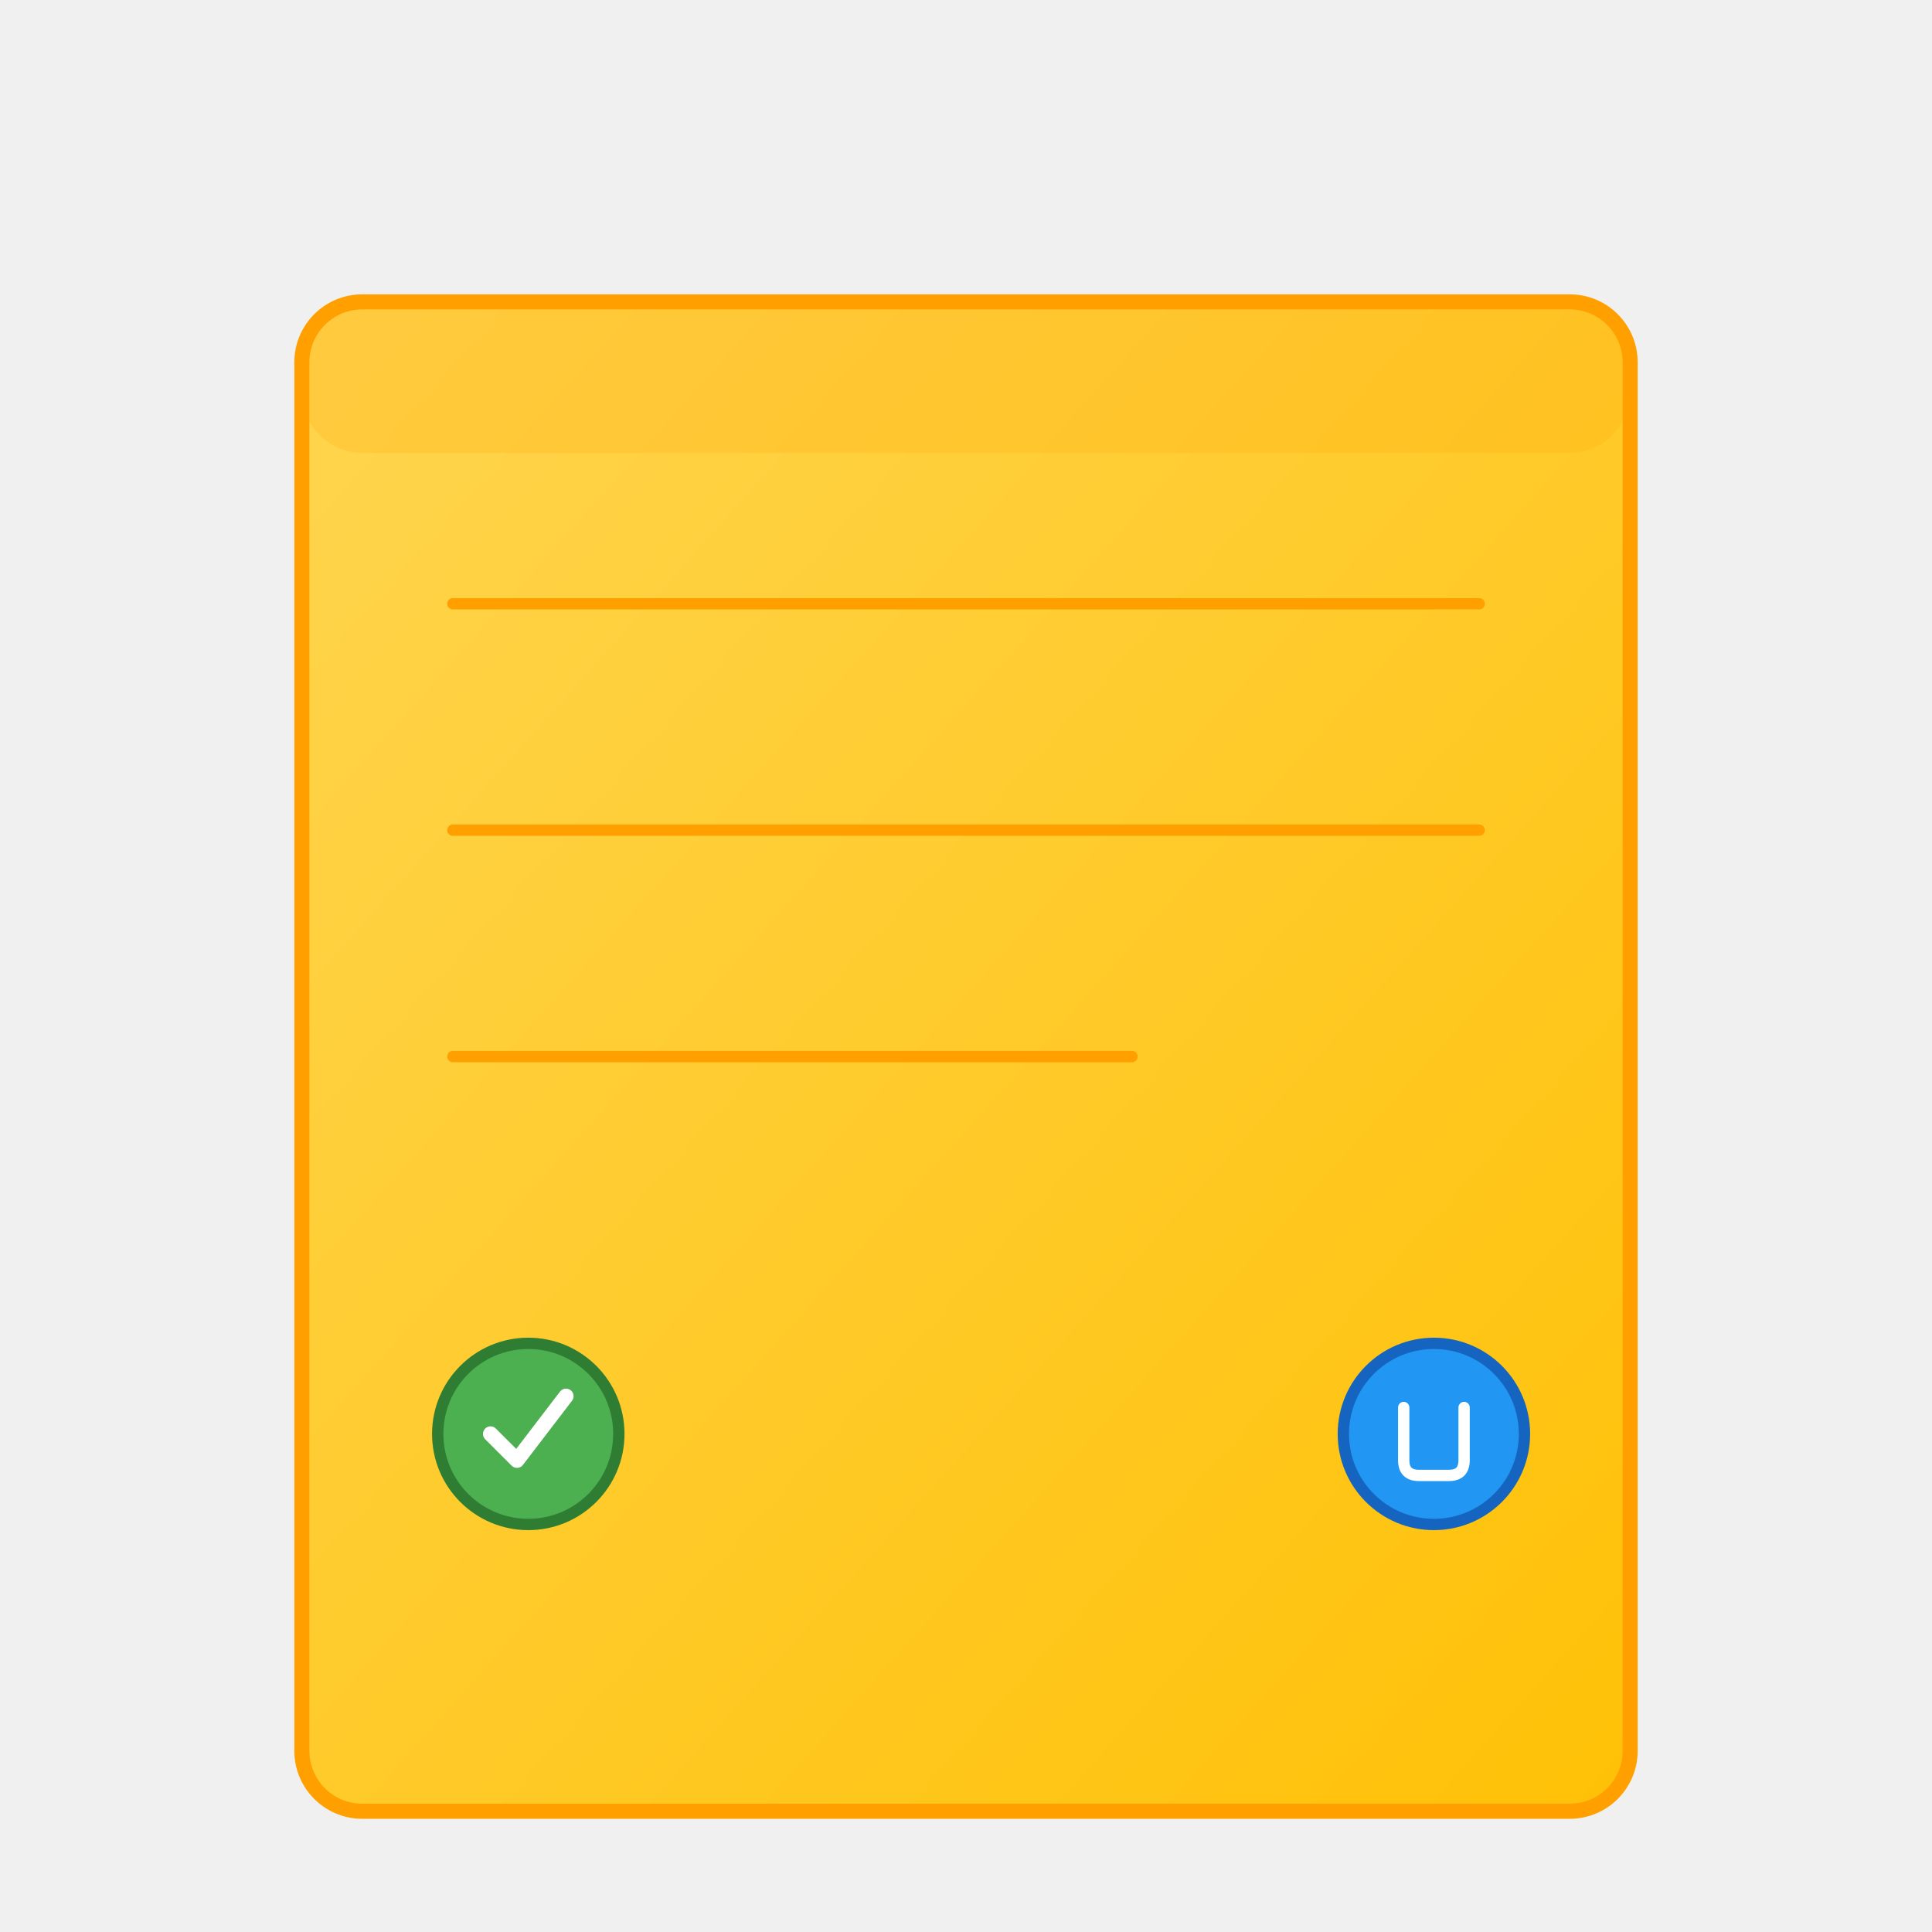
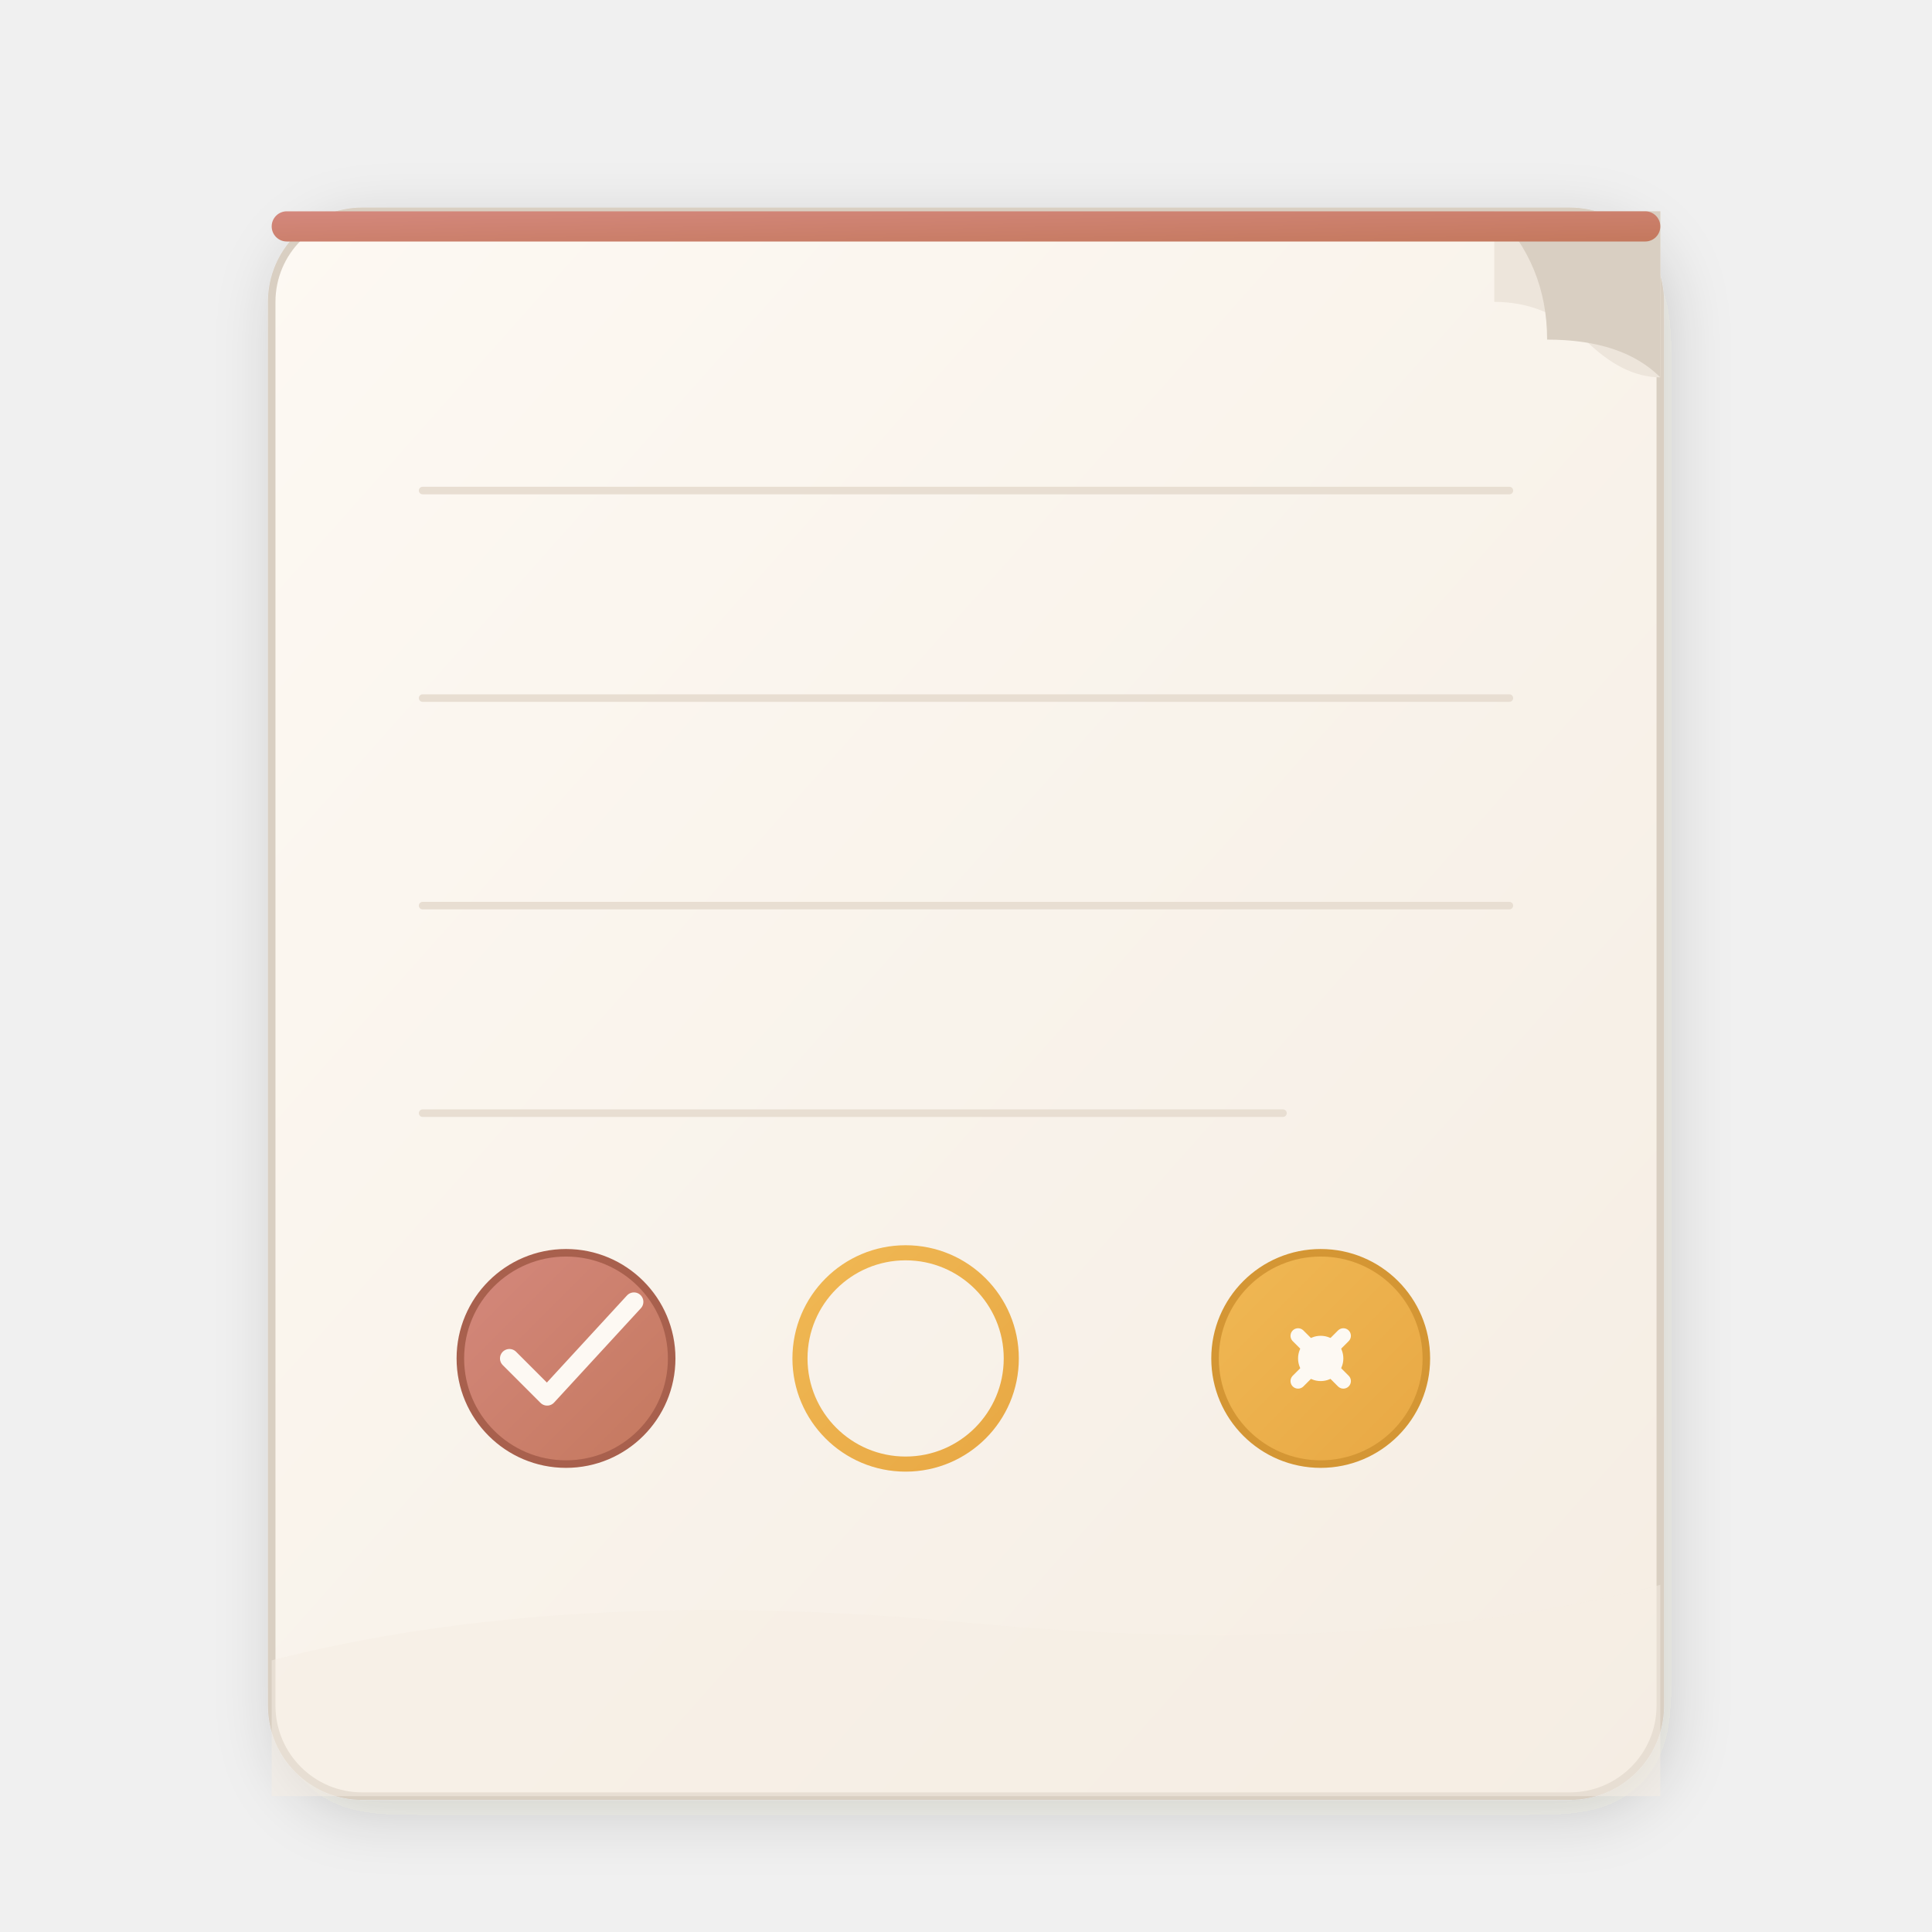
<svg xmlns="http://www.w3.org/2000/svg" viewBox="0 0 512 512">
  <defs>
-     <linearGradient id="noteGradient" x1="0%" y1="0%" x2="100%" y2="100%">
-       <stop offset="0%" style="stop-color:#FFD54F;stop-opacity:1" />
-       <stop offset="100%" style="stop-color:#FFC107;stop-opacity:1" />
+     <linearGradient id="paperGradient" x1="0%" y1="0%" x2="100%" y2="100%">
+       <stop offset="0%" style="stop-color:#FDF9F3;stop-opacity:1" />
+       <stop offset="100%" style="stop-color:#F5EDE3;stop-opacity:1" />
    </linearGradient>
+     <linearGradient id="accentGradient" x1="0%" y1="0%" x2="100%" y2="100%">
+       <stop offset="0%" style="stop-color:#D4887D;stop-opacity:1" />
+       <stop offset="100%" style="stop-color:#C4785D;stop-opacity:1" />
+     </linearGradient>
+     <linearGradient id="amberGradient" x1="0%" y1="0%" x2="100%" y2="100%">
+       <stop offset="0%" style="stop-color:#F0B854;stop-opacity:1" />
+       <stop offset="100%" style="stop-color:#E8A844;stop-opacity:1" />
+     </linearGradient>
+     <filter id="softShadow" x="-10%" y="-10%" width="120%" height="120%">
+       <feDropShadow dx="2" dy="4" stdDeviation="8" flood-color="#2C2416" flood-opacity="0.15" />
+     </filter>
  </defs>
-   <rect x="80" y="80" width="352" height="400" rx="16" fill="url(#noteGradient)" stroke="#FFA000" stroke-width="4" />
-   <rect x="80" y="80" width="352" height="40" rx="16" fill="#FFA000" opacity="0.2" />
-   <line x1="120" y1="160" x2="392" y2="160" stroke="#FFA000" stroke-width="3" stroke-linecap="round" />
-   <line x1="120" y1="220" x2="392" y2="220" stroke="#FFA000" stroke-width="3" stroke-linecap="round" />
-   <line x1="120" y1="280" x2="300" y2="280" stroke="#FFA000" stroke-width="3" stroke-linecap="round" />
-   <circle cx="140" cy="380" r="24" fill="#4CAF50" stroke="#2E7D32" stroke-width="3" />
-   <path d="M130 380 L137 387 L150 370" stroke="white" stroke-width="4" stroke-linecap="round" stroke-linejoin="round" fill="none" />
-   <circle cx="380" cy="380" r="24" fill="#2196F3" stroke="#1565C0" stroke-width="3" />
-   <path d="M372 373 L372 387 Q372 391 376 391 L384 391 M388 373 L388 387 Q388 391 384 391 L376 391" stroke="white" stroke-width="3" stroke-linecap="round" stroke-linejoin="round" fill="none" />
+   <rect x="72" y="56" width="368" height="420" rx="24" ry="24" fill="url(#paperGradient)" stroke="#D9CFC2" stroke-width="2" filter="url(#softShadow)" />
+   <path d="M 396 56 L 440 56 L 440 100 Q 430 100 420 90 Q 410 80 396 80 Z" fill="#EDE5DB" />
+   <path d="M 396 56 Q 410 70 410 90 Q 430 90 440 100 L 440 56 Z" fill="#D9CFC2" />
+   <rect x="72" y="56" width="368" height="8" rx="4" fill="url(#accentGradient)" />
+   <line x1="112" y1="130" x2="400" y2="130" stroke="#E8DED2" stroke-width="2" stroke-linecap="round" />
+   <line x1="112" y1="185" x2="400" y2="185" stroke="#E8DED2" stroke-width="2" stroke-linecap="round" />
+   <line x1="112" y1="240" x2="400" y2="240" stroke="#E8DED2" stroke-width="2" stroke-linecap="round" />
+   <line x1="112" y1="295" x2="340" y2="295" stroke="#E8DED2" stroke-width="2" stroke-linecap="round" />
+   <line x1="112" y1="130" x2="360" y2="130" stroke="url(#accentGradient)" stroke-width="3" stroke-linecap="round" stroke-dasharray="40 15 60 25" />
+   <line x1="112" y1="185" x2="380" y2="185" stroke="url(#accentGradient)" stroke-width="3" stroke-linecap="round" stroke-dasharray="50 20 30 30 45" />
+   <line x1="112" y1="240" x2="340" y2="240" stroke="url(#accentGradient)" stroke-width="3" stroke-linecap="round" stroke-dasharray="35 25 55 15 40" />
+   <circle cx="150" cy="360" r="28" fill="url(#accentGradient)" stroke="#A8604D" stroke-width="2" />
+   <path d="M 135 360 L 145 370 L 168 345" stroke="#FDF9F3" stroke-width="5" stroke-linecap="round" stroke-linejoin="round" fill="none" />
+   <circle cx="240" cy="360" r="28" fill="none" stroke="url(#amberGradient)" stroke-width="4" />
+   <g transform="translate(330, 340)">
+     <circle cx="20" cy="20" r="28" fill="url(#amberGradient)" stroke="#D49634" stroke-width="2" />
+     <path d="M 14 14 L 26 26 M 26 14 L 14 26" stroke="#FDF9F3" stroke-width="4" stroke-linecap="round" />
+     <circle cx="20" cy="20" r="6" fill="#FDF9F3" />
+   </g>
+   <path d="M 72 440 Q 150 420 256 430 Q 362 440 440 420 L 440 476 L 72 476 Z" fill="#F5EDE3" opacity="0.5" />
</svg>
